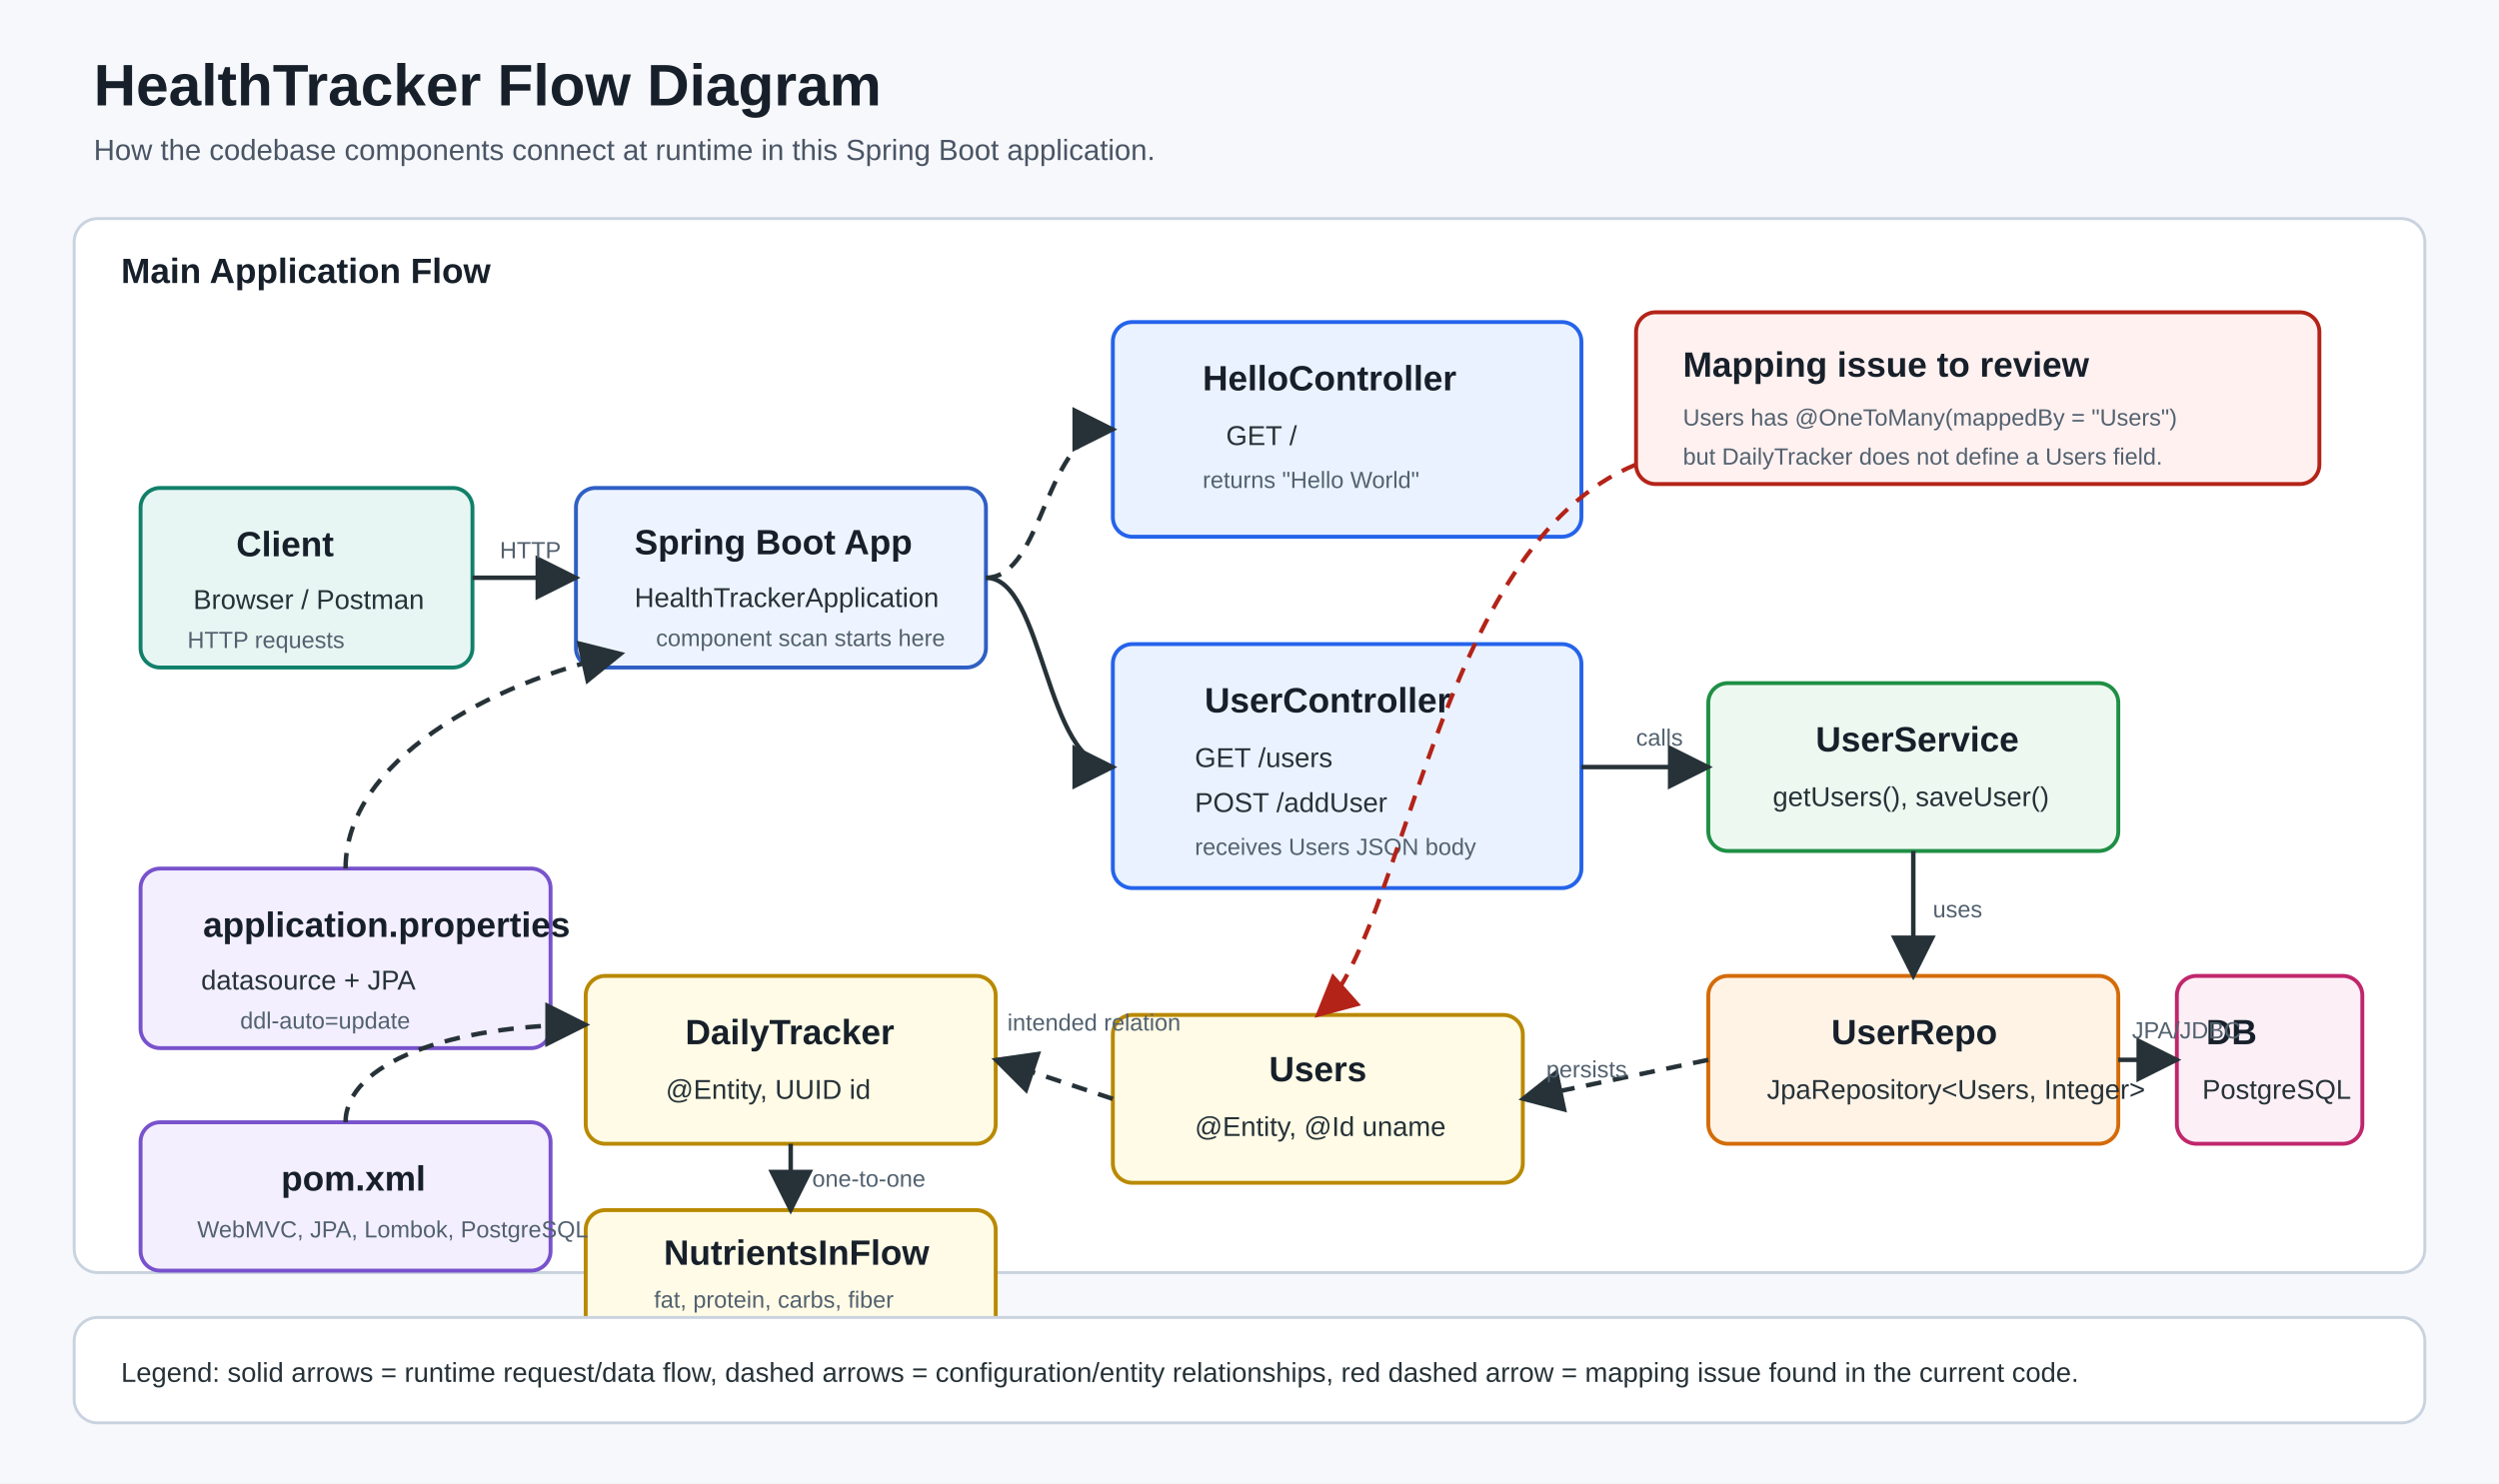
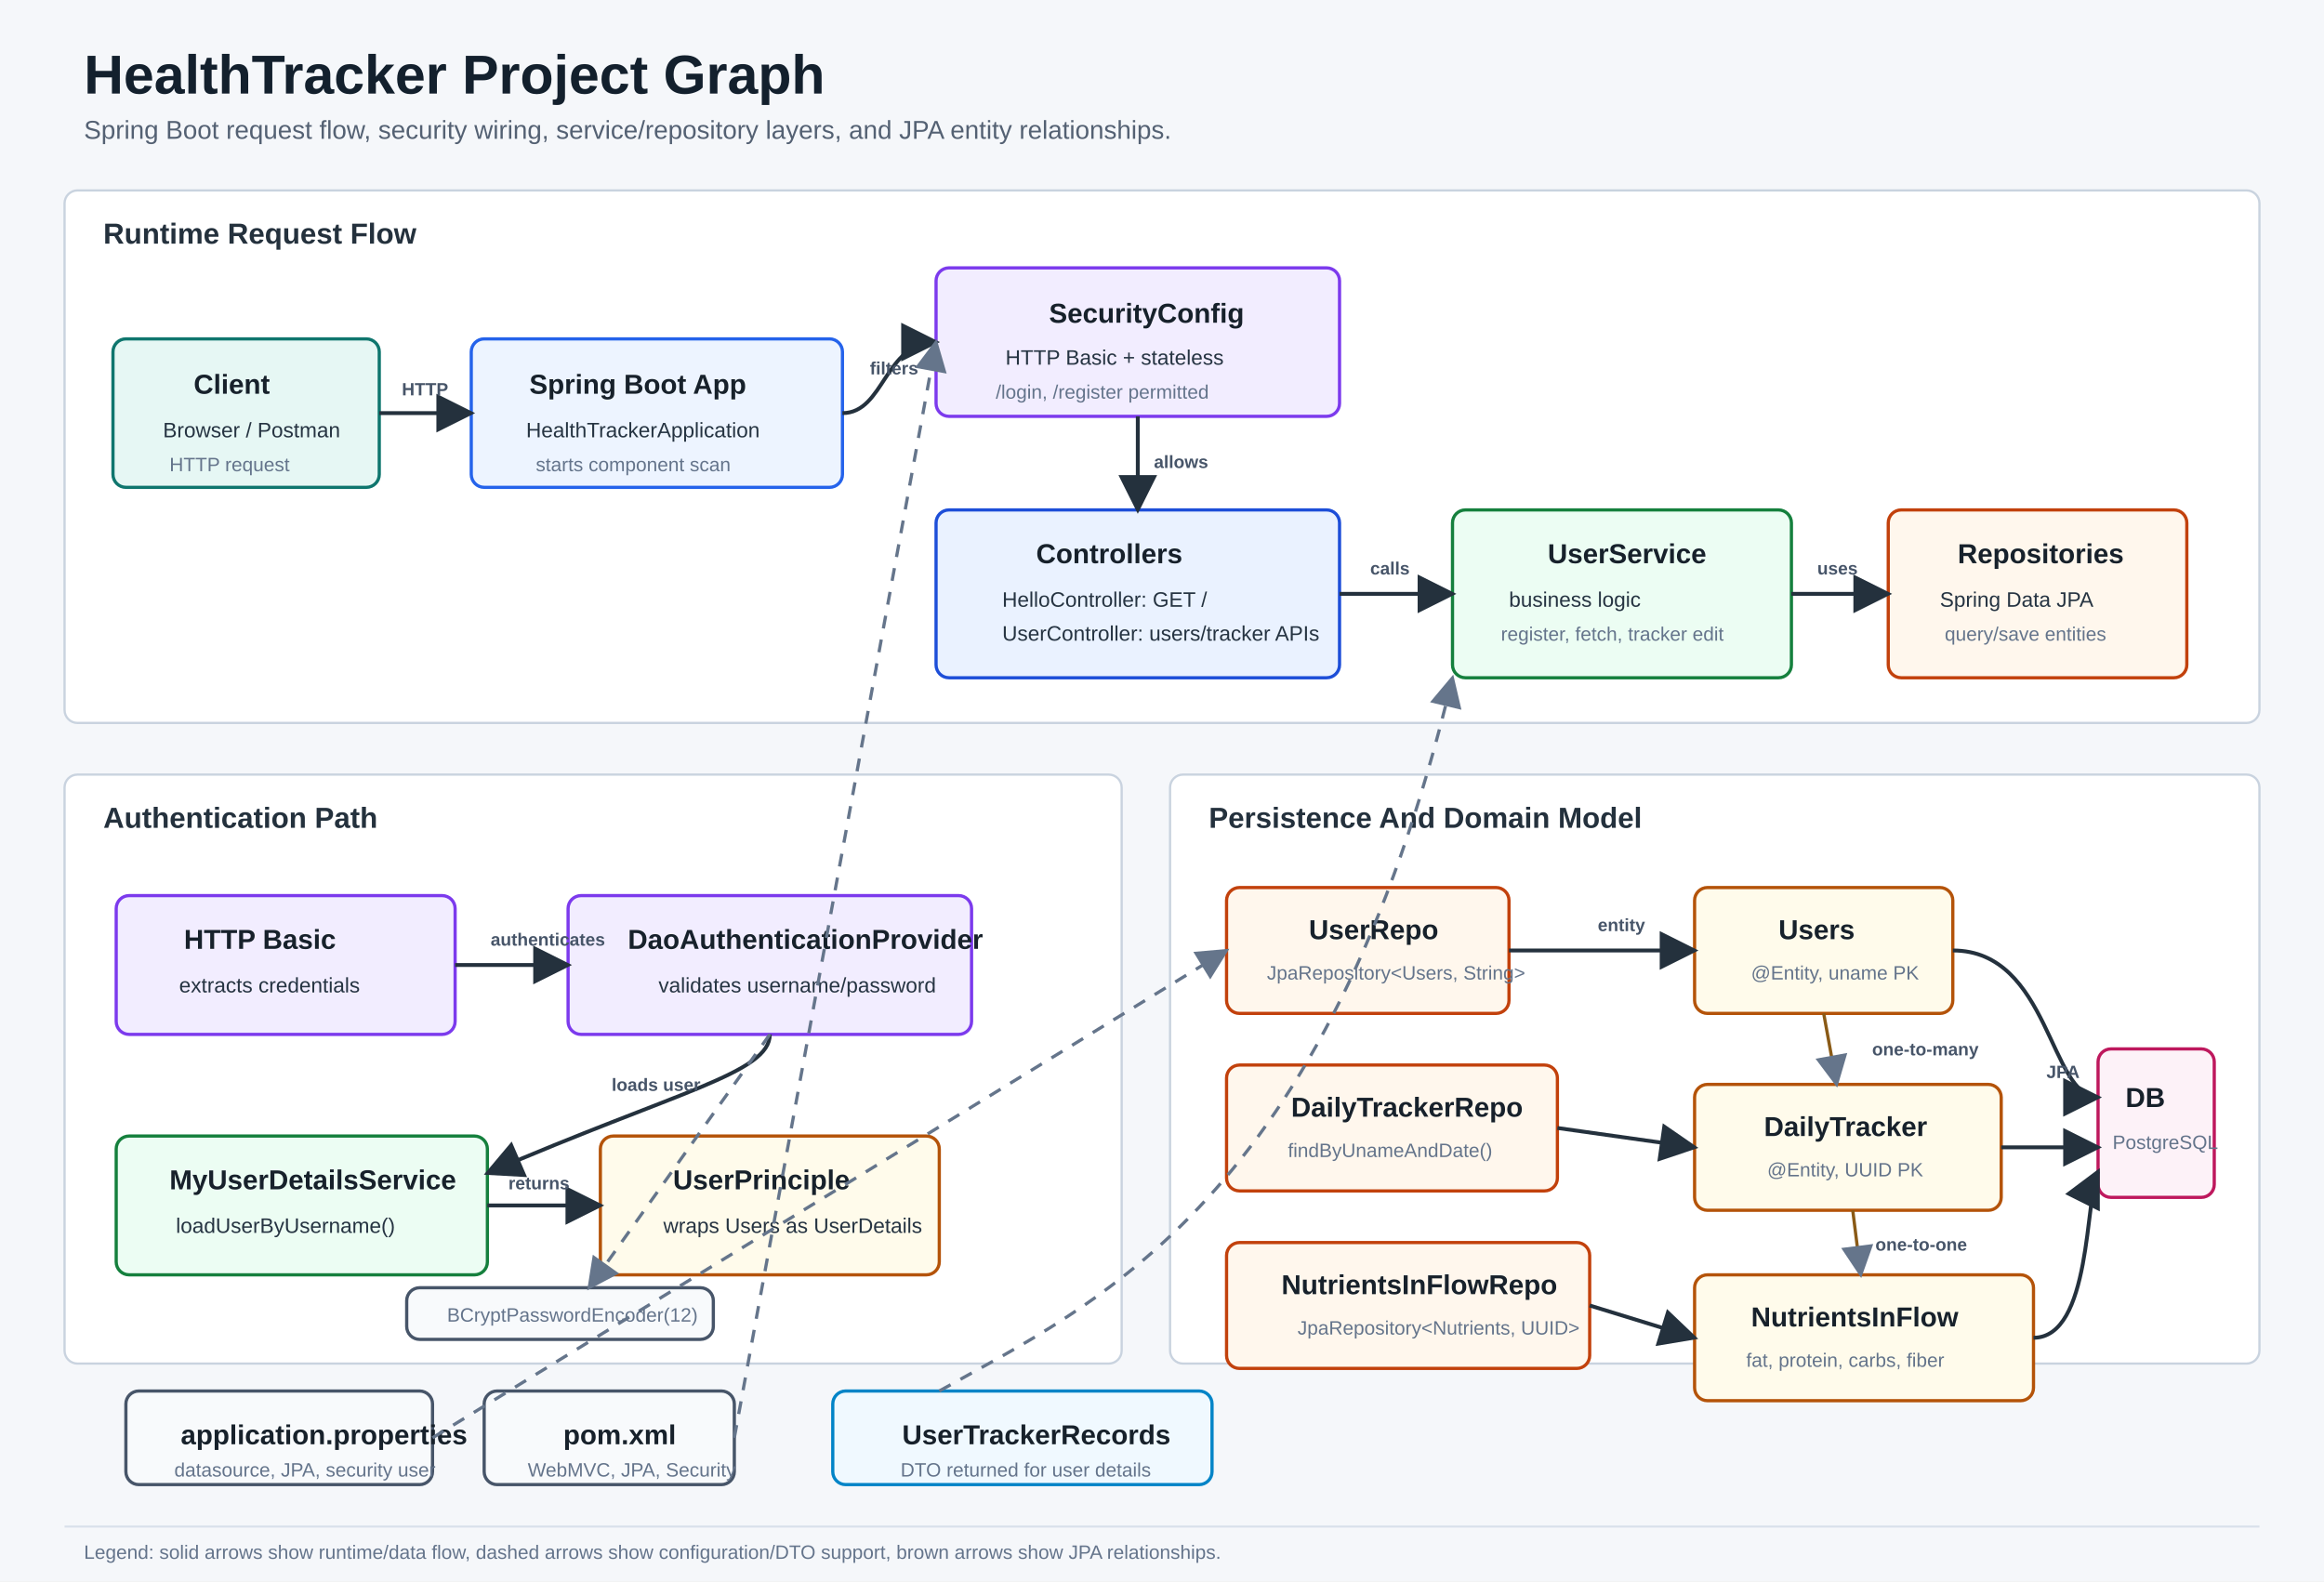
- <svg xmlns="http://www.w3.org/2000/svg" width="1280" height="760" viewBox="0 0 1280 760">
+ <svg xmlns="http://www.w3.org/2000/svg" width="1440" height="980" viewBox="0 0 1440 980" role="img" aria-labelledby="title desc">
  <defs>
-     <marker id="arrow" markerWidth="10" markerHeight="10" refX="9" refY="5" orient="auto">
-       <path d="M0,0 L10,5 L0,10 Z" fill="#263238" />
+     <marker id="arrow" markerWidth="12" markerHeight="12" refX="10" refY="6" orient="auto">
+       <path d="M1,1 L11,6 L1,11 Z" fill="#24313d" />
    </marker>
-     <marker id="warnArrow" markerWidth="10" markerHeight="10" refX="9" refY="5" orient="auto">
-       <path d="M0,0 L10,5 L0,10 Z" fill="#b42318" />
+     <marker id="softArrow" markerWidth="12" markerHeight="12" refX="10" refY="6" orient="auto">
+       <path d="M1,1 L11,6 L1,11 Z" fill="#65758b" />
    </marker>
    <style>
-       .page { fill: #f6f8fb; }
-       .title { font: 700 30px Arial, sans-serif; fill: #17202a; }
-       .note { font: 400 15px Arial, sans-serif; fill: #4a5565; }
-       .group { fill: #ffffff; stroke: #c9d3df; stroke-width: 1.5; rx: 12; }
-       .box { stroke-width: 2; rx: 10; }
-       .client { fill: #e8f6f3; stroke: #11806a; }
-       .entry { fill: #eef4ff; stroke: #2f5fc4; }
-       .controller { fill: #eaf2ff; stroke: #2463eb; }
-       .service { fill: #edf9f0; stroke: #1f8f45; }
-       .repo { fill: #fff3e6; stroke: #d46b08; }
-       .entity { fill: #fffbe6; stroke: #b98900; }
-       .db { fill: #fceff6; stroke: #c0266d; }
-       .config { fill: #f3efff; stroke: #7852cc; }
-       .warn { fill: #fff1f0; stroke: #b42318; }
-       .h { font: 700 18px Arial, sans-serif; fill: #17202a; }
-       .t { font: 400 14px Arial, sans-serif; fill: #263238; }
-       .s { font: 400 12px Arial, sans-serif; fill: #52616f; }
-       .flow { stroke: #263238; stroke-width: 2.3; fill: none; marker-end: url(#arrow); }
-       .soft { stroke-dasharray: 8 6; }
-       .warnLine { stroke: #b42318; stroke-width: 2.2; fill: none; stroke-dasharray: 8 6; marker-end: url(#warnArrow); }
+       :root {
+         color-scheme: light;
+       }
+ 
+       .page {
+         fill: #f5f7fa;
+       }
+ 
+       .title {
+         font: 700 34px Arial, Helvetica, sans-serif;
+         fill: #13202d;
+       }
+ 
+       .subtitle {
+         font: 400 16px Arial, Helvetica, sans-serif;
+         fill: #546173;
+       }
+ 
+       .band {
+         fill: #ffffff;
+         stroke: #c9d3df;
+         stroke-width: 1.4;
+         rx: 8;
+       }
+ 
+       .bandTitle {
+         font: 700 18px Arial, Helvetica, sans-serif;
+         fill: #24313d;
+       }
+ 
+       .node {
+         stroke-width: 2;
+         rx: 8;
+       }
+ 
+       .client {
+         fill: #e6f7f4;
+         stroke: #0f766e;
+       }
+ 
+       .app {
+         fill: #edf4ff;
+         stroke: #2563eb;
+       }
+ 
+       .security {
+         fill: #f2edff;
+         stroke: #7c3aed;
+       }
+ 
+       .controller {
+         fill: #eaf2ff;
+         stroke: #1d4ed8;
+       }
+ 
+       .service {
+         fill: #ecfdf3;
+         stroke: #15803d;
+       }
+ 
+       .repo {
+         fill: #fff7ed;
+         stroke: #c2410c;
+       }
+ 
+       .model {
+         fill: #fffbeb;
+         stroke: #b45309;
+       }
+ 
+       .dto {
+         fill: #f0f9ff;
+         stroke: #0284c7;
+       }
+ 
+       .db {
+         fill: #fdf2f8;
+         stroke: #be185d;
+       }
+ 
+       .config {
+         fill: #f8fafc;
+         stroke: #475569;
+       }
+ 
+       .nodeTitle {
+         font: 700 17px Arial, Helvetica, sans-serif;
+         fill: #17212b;
+       }
+ 
+       .nodeText {
+         font: 400 13px Arial, Helvetica, sans-serif;
+         fill: #263442;
+       }
+ 
+       .small {
+         font: 400 12px Arial, Helvetica, sans-serif;
+         fill: #64748b;
+       }
+ 
+       .label {
+         font: 700 11px Arial, Helvetica, sans-serif;
+         fill: #475569;
+         text-transform: uppercase;
+       }
+ 
+       .flow {
+         stroke: #24313d;
+         stroke-width: 2.4;
+         fill: none;
+         marker-end: url(#arrow);
+       }
+ 
+       .softFlow {
+         stroke: #65758b;
+         stroke-width: 2;
+         stroke-dasharray: 8 7;
+         fill: none;
+         marker-end: url(#softArrow);
+       }
+ 
+       .relationship {
+         stroke: #8a5a16;
+         stroke-width: 2;
+         fill: none;
+         marker-end: url(#softArrow);
+       }
+ 
+       .divider {
+         stroke: #d8e0ea;
+         stroke-width: 1.2;
+       }
    </style>
  </defs>
-   <rect class="page" width="1280" height="760" />
-   <text class="title" x="48" y="54">HealthTracker Flow Diagram</text>
-   <text class="note" x="48" y="82">How the codebase components connect at runtime in this Spring Boot application.</text>
-   <rect class="group" x="38" y="112" width="1204" height="540" />
-   <text class="h" x="62" y="145">Main Application Flow</text>
-   <rect class="box client" x="72" y="250" width="170" height="92" />
-   <text class="h" x="121" y="285">Client</text>
-   <text class="t" x="99" y="312">Browser / Postman</text>
-   <text class="s" x="96" y="332">HTTP requests</text>
-   <rect class="box entry" x="295" y="250" width="210" height="92" />
-   <text class="h" x="325" y="284">Spring Boot App</text>
-   <text class="t" x="325" y="311">HealthTrackerApplication</text>
-   <text class="s" x="336" y="331">component scan starts here</text>
-   <rect class="box controller" x="570" y="165" width="240" height="110" />
-   <text class="h" x="616" y="200">HelloController</text>
-   <text class="t" x="628" y="228">GET /</text>
-   <text class="s" x="616" y="250">returns "Hello World"</text>
-   <rect class="box controller" x="570" y="330" width="240" height="125" />
-   <text class="h" x="617" y="365">UserController</text>
-   <text class="t" x="612" y="393">GET /users</text>
-   <text class="t" x="612" y="416">POST /addUser</text>
-   <text class="s" x="612" y="438">receives Users JSON body</text>
-   <rect class="box service" x="875" y="350" width="210" height="86" />
-   <text class="h" x="930" y="385">UserService</text>
-   <text class="t" x="908" y="413">getUsers(), saveUser()</text>
-   <rect class="box repo" x="875" y="500" width="210" height="86" />
-   <text class="h" x="938" y="535">UserRepo</text>
-   <text class="t" x="905" y="563">JpaRepository&lt;Users, Integer&gt;</text>
-   <rect class="box db" x="1115" y="500" width="95" height="86" />
-   <text class="h" x="1130" y="535">DB</text>
-   <text class="t" x="1128" y="563">PostgreSQL</text>
-   <rect class="box entity" x="570" y="520" width="210" height="86" />
-   <text class="h" x="650" y="554">Users</text>
-   <text class="t" x="612" y="582">@Entity, @Id uname</text>
-   <rect class="box entity" x="300" y="500" width="210" height="86" />
-   <text class="h" x="351" y="535">DailyTracker</text>
-   <text class="t" x="341" y="563">@Entity, UUID id</text>
-   <rect class="box entity" x="300" y="620" width="210" height="66" />
-   <text class="h" x="340" y="648">NutrientsInFlow</text>
-   <text class="s" x="335" y="670">fat, protein, carbs, fiber</text>
-   <rect class="box config" x="72" y="445" width="210" height="92" />
-   <text class="h" x="104" y="480">application.properties</text>
-   <text class="t" x="103" y="507">datasource + JPA</text>
-   <text class="s" x="123" y="527">ddl-auto=update</text>
-   <rect class="box config" x="72" y="575" width="210" height="76" />
-   <text class="h" x="144" y="610">pom.xml</text>
-   <text class="s" x="101" y="634">WebMVC, JPA, Lombok, PostgreSQL</text>
-   <rect class="box warn" x="838" y="160" width="350" height="88" />
-   <text class="h" x="862" y="193">Mapping issue to review</text>
-   <text class="s" x="862" y="218">Users has @OneToMany(mappedBy = "Users")</text>
-   <text class="s" x="862" y="238">but DailyTracker does not define a Users field.</text>
-   <path class="flow" d="M242 296 L295 296" />
-   <path class="flow soft" d="M505 296 C535 296 535 220 570 220" />
-   <path class="flow" d="M505 296 C535 296 535 393 570 393" />
-   <path class="flow" d="M810 393 L875 393" />
-   <path class="flow" d="M980 436 L980 500" />
-   <path class="flow" d="M1085 543 L1115 543" />
-   <path class="flow soft" d="M875 543 L780 563" />
-   <path class="flow soft" d="M570 563 L510 543" />
-   <path class="flow" d="M405 586 L405 620" />
-   <path class="flow soft" d="M177 445 C177 390 250 350 318 335" />
-   <path class="flow soft" d="M177 575 C177 545 230 525 300 525" />
-   <path class="warnLine" d="M838 238 C735 280 720 480 675 520" />
-   <text class="s" x="256" y="286">HTTP</text>
-   <text class="s" x="838" y="382">calls</text>
-   <text class="s" x="990" y="470">uses</text>
-   <text class="s" x="1092" y="532">JPA/JDBC</text>
-   <text class="s" x="792" y="552">persists</text>
-   <text class="s" x="516" y="528">intended relation</text>
-   <text class="s" x="416" y="608">one-to-one</text>
-   <rect class="group" x="38" y="675" width="1204" height="54" />
-   <text class="t" x="62" y="708">Legend: solid arrows = runtime request/data flow, dashed arrows = configuration/entity relationships, red dashed arrow = mapping issue found in the current code.</text>
+   <rect class="page" width="1440" height="980" />
+   <text class="title" x="52" y="58">HealthTracker Project Graph</text>
+   <text class="subtitle" x="52" y="86">Spring Boot request flow, security wiring, service/repository layers, and JPA entity relationships.</text>
+   <rect class="band" x="40" y="118" width="1360" height="330" />
+   <text class="bandTitle" x="64" y="151">Runtime Request Flow</text>
+   <rect class="node client" x="70" y="210" width="165" height="92" />
+   <text class="nodeTitle" x="120" y="244">Client</text>
+   <text class="nodeText" x="101" y="271">Browser / Postman</text>
+   <text class="small" x="105" y="292">HTTP request</text>
+   <rect class="node app" x="292" y="210" width="230" height="92" />
+   <text class="nodeTitle" x="328" y="244">Spring Boot App</text>
+   <text class="nodeText" x="326" y="271">HealthTrackerApplication</text>
+   <text class="small" x="332" y="292">starts component scan</text>
+   <rect class="node security" x="580" y="166" width="250" height="92" />
+   <text class="nodeTitle" x="650" y="200">SecurityConfig</text>
+   <text class="nodeText" x="623" y="226">HTTP Basic + stateless</text>
+   <text class="small" x="617" y="247">/login, /register permitted</text>
+   <rect class="node controller" x="580" y="316" width="250" height="104" />
+   <text class="nodeTitle" x="642" y="349">Controllers</text>
+   <text class="nodeText" x="621" y="376">HelloController: GET /</text>
+   <text class="nodeText" x="621" y="397">UserController: users/tracker APIs</text>
+   <rect class="node service" x="900" y="316" width="210" height="104" />
+   <text class="nodeTitle" x="959" y="349">UserService</text>
+   <text class="nodeText" x="935" y="376">business logic</text>
+   <text class="small" x="930" y="397">register, fetch, tracker edit</text>
+   <rect class="node repo" x="1170" y="316" width="185" height="104" />
+   <text class="nodeTitle" x="1213" y="349">Repositories</text>
+   <text class="nodeText" x="1202" y="376">Spring Data JPA</text>
+   <text class="small" x="1205" y="397">query/save entities</text>
+   <path class="flow" d="M235 256 L292 256" />
+   <path class="flow" d="M522 256 C548 256 548 212 580 212" />
+   <path class="flow" d="M705 258 L705 316" />
+   <path class="flow" d="M830 368 L900 368" />
+   <path class="flow" d="M1110 368 L1170 368" />
+   <text class="label" x="249" y="245">HTTP</text>
+   <text class="label" x="539" y="232">filters</text>
+   <text class="label" x="715" y="290">allows</text>
+   <text class="label" x="849" y="356">calls</text>
+   <text class="label" x="1126" y="356">uses</text>
+   <rect class="band" x="40" y="480" width="655" height="365" />
+   <text class="bandTitle" x="64" y="513">Authentication Path</text>
+   <rect class="node security" x="72" y="555" width="210" height="86" />
+   <text class="nodeTitle" x="114" y="588">HTTP Basic</text>
+   <text class="nodeText" x="111" y="615">extracts credentials</text>
+   <rect class="node security" x="352" y="555" width="250" height="86" />
+   <text class="nodeTitle" x="389" y="588">DaoAuthenticationProvider</text>
+   <text class="nodeText" x="408" y="615">validates username/password</text>
+   <rect class="node service" x="72" y="704" width="230" height="86" />
+   <text class="nodeTitle" x="105" y="737">MyUserDetailsService</text>
+   <text class="nodeText" x="109" y="764">loadUserByUsername()</text>
+   <rect class="node model" x="372" y="704" width="210" height="86" />
+   <text class="nodeTitle" x="417" y="737">UserPrinciple</text>
+   <text class="nodeText" x="411" y="764">wraps Users as UserDetails</text>
+   <rect class="node config" x="252" y="798" width="190" height="32" />
+   <text class="small" x="277" y="819">BCryptPasswordEncoder(12)</text>
+   <path class="flow" d="M282 598 L352 598" />
+   <path class="flow" d="M477 641 C477 665 420 676 302 727" />
+   <path class="flow" d="M302 747 L372 747" />
+   <path class="softFlow" d="M477 641 L365 798" />
+   <text class="label" x="304" y="586">authenticates</text>
+   <text class="label" x="379" y="676">loads user</text>
+   <text class="label" x="315" y="737">returns</text>
+   <rect class="band" x="725" y="480" width="675" height="365" />
+   <text class="bandTitle" x="749" y="513">Persistence And Domain Model</text>
+   <rect class="node repo" x="760" y="550" width="175" height="78" />
+   <text class="nodeTitle" x="811" y="582">UserRepo</text>
+   <text class="small" x="785" y="607">JpaRepository&lt;Users, String&gt;</text>
+   <rect class="node repo" x="760" y="660" width="205" height="78" />
+   <text class="nodeTitle" x="800" y="692">DailyTrackerRepo</text>
+   <text class="small" x="798" y="717">findByUnameAndDate()</text>
+   <rect class="node repo" x="760" y="770" width="225" height="78" />
+   <text class="nodeTitle" x="794" y="802">NutrientsInFlowRepo</text>
+   <text class="small" x="804" y="827">JpaRepository&lt;Nutrients, UUID&gt;</text>
+   <rect class="node model" x="1050" y="550" width="160" height="78" />
+   <text class="nodeTitle" x="1102" y="582">Users</text>
+   <text class="small" x="1085" y="607">@Entity, uname PK</text>
+   <rect class="node model" x="1050" y="672" width="190" height="78" />
+   <text class="nodeTitle" x="1093" y="704">DailyTracker</text>
+   <text class="small" x="1095" y="729">@Entity, UUID PK</text>
+   <rect class="node model" x="1050" y="790" width="210" height="78" />
+   <text class="nodeTitle" x="1085" y="822">NutrientsInFlow</text>
+   <text class="small" x="1082" y="847">fat, protein, carbs, fiber</text>
+   <rect class="node db" x="1300" y="650" width="72" height="92" />
+   <text class="nodeTitle" x="1317" y="686">DB</text>
+   <text class="small" x="1309" y="712">PostgreSQL</text>
+   <path class="flow" d="M935 589 L1050 589" />
+   <path class="flow" d="M965 699 L1050 711" />
+   <path class="flow" d="M985 809 L1050 829" />
+   <path class="flow" d="M1210 589 C1270 589 1270 680 1300 680" />
+   <path class="flow" d="M1240 711 L1300 711" />
+   <path class="flow" d="M1260 829 C1296 829 1292 742 1300 726" />
+   <path class="relationship" d="M1130 628 L1138 672" />
+   <path class="relationship" d="M1148 750 L1153 790" />
+   <text class="label" x="990" y="577">entity</text>
+   <text class="label" x="1268" y="668">JPA</text>
+   <text class="label" x="1160" y="654">one-to-many</text>
+   <text class="label" x="1162" y="775">one-to-one</text>
+   <rect class="node dto" x="516" y="862" width="235" height="58" />
+   <text class="nodeTitle" x="559" y="895">UserTrackerRecords</text>
+   <text class="small" x="558" y="915">DTO returned for user details</text>
+   <rect class="node config" x="78" y="862" width="190" height="58" />
+   <text class="nodeTitle" x="112" y="895">application.properties</text>
+   <text class="small" x="108" y="915">datasource, JPA, security user</text>
+   <rect class="node config" x="300" y="862" width="155" height="58" />
+   <text class="nodeTitle" x="349" y="895">pom.xml</text>
+   <text class="small" x="327" y="915">WebMVC, JPA, Security</text>
+   <path class="softFlow" d="M268 891 L760 589" />
+   <path class="softFlow" d="M455 891 L580 212" />
+   <path class="softFlow" d="M582 862 C678 808 822 746 900 420" />
+   <line class="divider" x1="40" y1="946" x2="1400" y2="946" />
+   <text class="small" x="52" y="966">Legend: solid arrows show runtime/data flow, dashed arrows show configuration/DTO support, brown arrows show JPA relationships.</text>
</svg>
